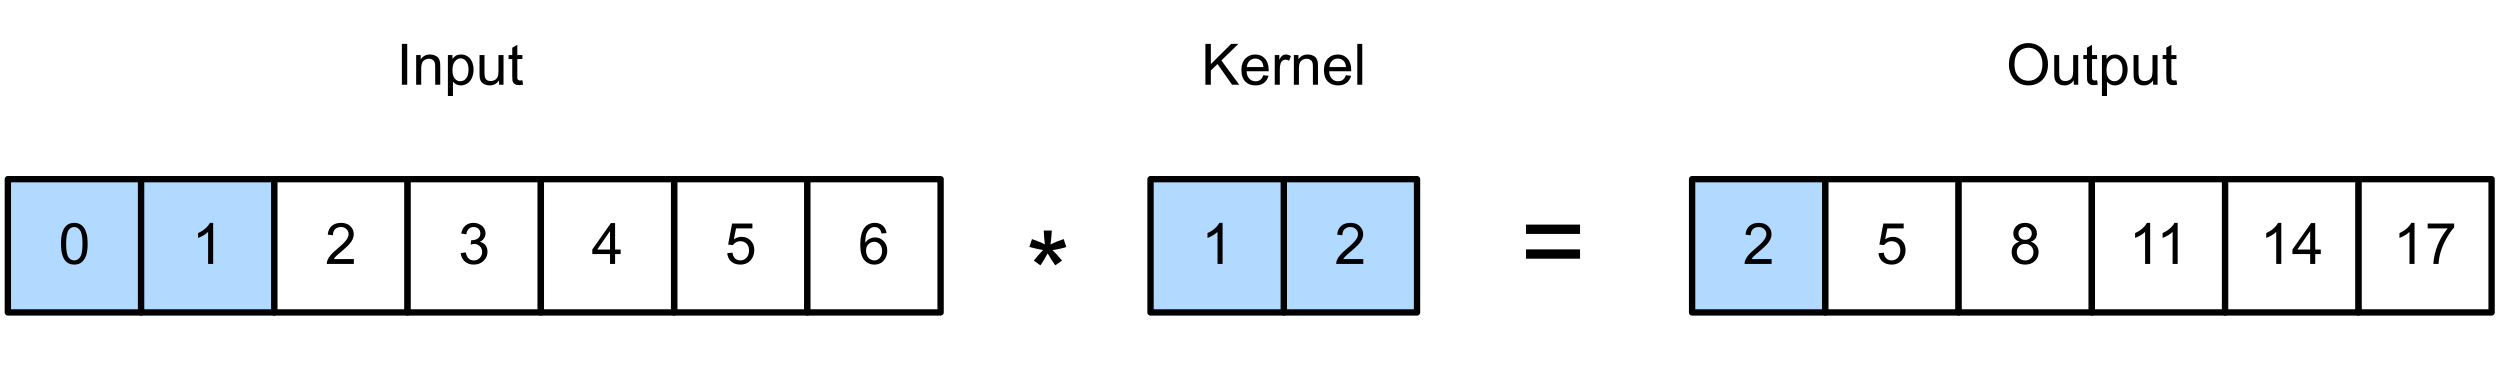
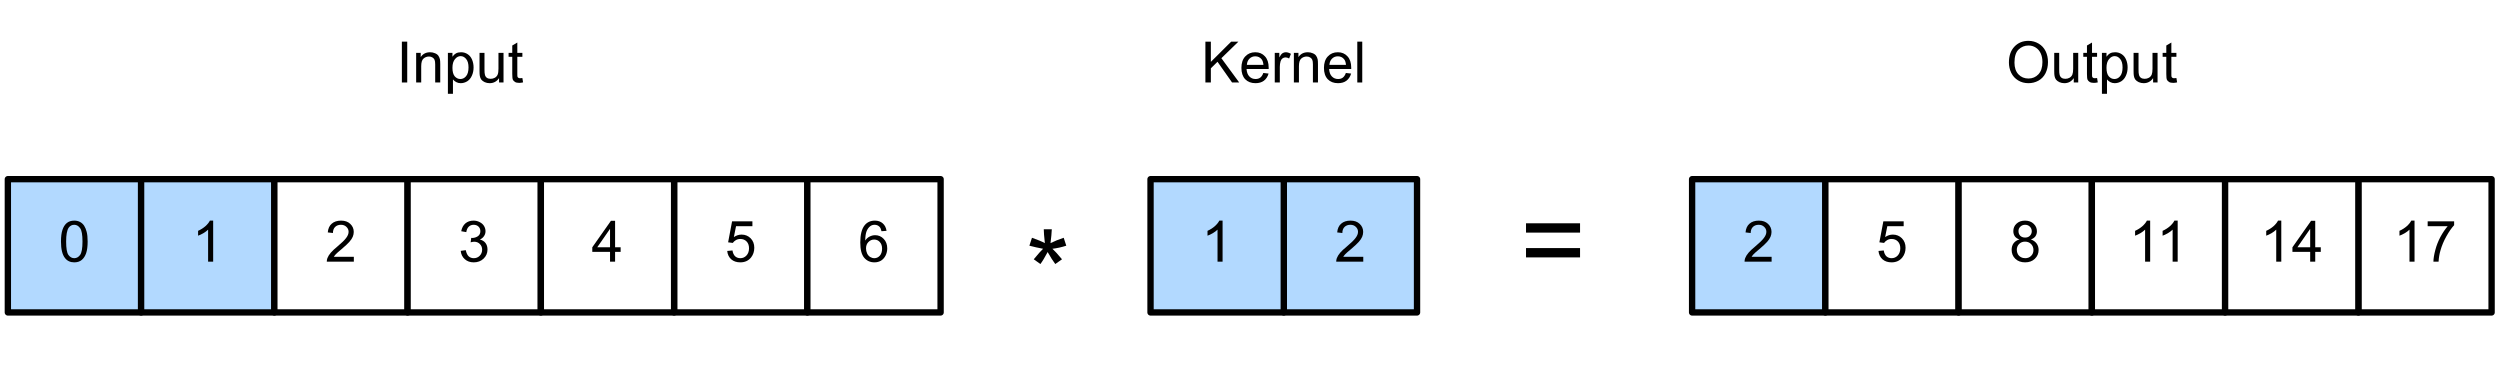
<svg xmlns="http://www.w3.org/2000/svg" xmlns:xlink="http://www.w3.org/1999/xlink" width="394pt" height="60pt" viewBox="0 0 394 60" version="1.1">
  <defs>
    <g>
      <symbol overflow="visible" id="glyph0-0">
        <path style="stroke:none;" d="M 2.25 0 L 2.25 -11.25 L 11.25 -11.25 L 11.25 0 Z M 2.531 -0.281 L 10.969 -0.281 L 10.969 -10.969 L 2.531 -10.969 Z M 2.531 -0.281 " />
      </symbol>
      <symbol overflow="visible" id="glyph0-1">
        <path style="stroke:none;" d="M 0.562 -10.516 L 0.969 -11.766 C 1.895 -11.441 2.57 -11.16 3 -10.922 C 2.883 -11.973 2.828 -12.703 2.828 -13.109 L 4.094 -13.109 C 4.07 -12.523 4.004 -11.797 3.891 -10.922 C 4.492 -11.223 5.188 -11.504 5.969 -11.766 L 6.375 -10.516 C 5.625 -10.273 4.895 -10.113 4.188 -10.031 C 4.539 -9.719 5.047 -9.164 5.703 -8.375 L 4.641 -7.625 C 4.297 -8.082 3.895 -8.711 3.438 -9.516 C 3 -8.68 2.617 -8.051 2.297 -7.625 L 1.25 -8.375 C 1.938 -9.207 2.426 -9.758 2.719 -10.031 C 1.957 -10.176 1.238 -10.336 0.562 -10.516 Z M 0.562 -10.516 " />
      </symbol>
      <symbol overflow="visible" id="glyph0-2">
        <path style="stroke:none;" d="M 9.516 -7.578 L 1 -7.578 L 1 -9.047 L 9.516 -9.047 Z M 9.516 -3.672 L 1 -3.672 L 1 -5.141 L 9.516 -5.141 Z M 9.516 -3.672 " />
      </symbol>
      <symbol overflow="visible" id="glyph1-0">
        <path style="stroke:none;" d="M 1.125 0 L 1.125 -5.625 L 5.625 -5.625 L 5.625 0 Z M 1.266 -0.141 L 5.484 -0.141 L 5.484 -5.484 L 1.266 -5.484 Z M 1.266 -0.141 " />
      </symbol>
      <symbol overflow="visible" id="glyph1-1">
        <path style="stroke:none;" d="M 0.375 -3.172 C 0.375 -3.93 0.453 -4.547 0.609 -5.016 C 0.766 -5.484 0.992 -5.844 1.297 -6.094 C 1.609 -6.344 2 -6.469 2.469 -6.469 C 2.82 -6.469 3.129 -6.395 3.391 -6.25 C 3.648 -6.113 3.863 -5.914 4.031 -5.656 C 4.195 -5.395 4.328 -5.078 4.422 -4.703 C 4.523 -4.328 4.578 -3.816 4.578 -3.172 C 4.578 -2.422 4.5 -1.812 4.344 -1.344 C 4.188 -0.883 3.953 -0.523 3.641 -0.266 C 3.336 -0.016 2.945 0.109 2.469 0.109 C 1.852 0.109 1.367 -0.113 1.016 -0.562 C 0.586 -1.094 0.375 -1.961 0.375 -3.172 Z M 1.188 -3.172 C 1.188 -2.117 1.305 -1.414 1.547 -1.062 C 1.797 -0.719 2.102 -0.547 2.469 -0.547 C 2.832 -0.547 3.141 -0.719 3.391 -1.062 C 3.641 -1.414 3.766 -2.117 3.766 -3.172 C 3.766 -4.234 3.641 -4.938 3.391 -5.281 C 3.141 -5.633 2.832 -5.812 2.469 -5.812 C 2.102 -5.812 1.812 -5.66 1.594 -5.359 C 1.32 -4.961 1.188 -4.234 1.188 -3.172 Z M 1.188 -3.172 " />
      </symbol>
      <symbol overflow="visible" id="glyph1-2">
        <path style="stroke:none;" d="M 3.359 0 L 2.562 0 L 2.562 -5.047 C 2.375 -4.859 2.125 -4.672 1.812 -4.484 C 1.5 -4.305 1.223 -4.176 0.984 -4.094 L 0.984 -4.859 C 1.422 -5.055 1.805 -5.301 2.141 -5.594 C 2.473 -5.895 2.707 -6.188 2.844 -6.469 L 3.359 -6.469 Z M 3.359 0 " />
      </symbol>
      <symbol overflow="visible" id="glyph1-3">
        <path style="stroke:none;" d="M 4.531 -0.766 L 4.531 0 L 0.266 0 C 0.266 -0.188 0.297 -0.367 0.359 -0.547 C 0.473 -0.836 0.648 -1.125 0.891 -1.406 C 1.129 -1.688 1.473 -2.008 1.922 -2.375 C 2.617 -2.957 3.086 -3.414 3.328 -3.75 C 3.578 -4.082 3.703 -4.398 3.703 -4.703 C 3.703 -5.016 3.586 -5.273 3.359 -5.484 C 3.141 -5.703 2.852 -5.812 2.5 -5.812 C 2.113 -5.812 1.805 -5.695 1.578 -5.469 C 1.348 -5.238 1.234 -4.922 1.234 -4.516 L 0.422 -4.609 C 0.473 -5.211 0.68 -5.672 1.047 -5.984 C 1.41 -6.305 1.898 -6.469 2.516 -6.469 C 3.129 -6.469 3.613 -6.297 3.969 -5.953 C 4.332 -5.609 4.516 -5.188 4.516 -4.688 C 4.516 -4.426 4.461 -4.172 4.359 -3.922 C 4.254 -3.672 4.078 -3.406 3.828 -3.125 C 3.586 -2.852 3.188 -2.477 2.625 -2 C 2.145 -1.602 1.836 -1.332 1.703 -1.188 C 1.566 -1.039 1.457 -0.898 1.375 -0.766 Z M 4.531 -0.766 " />
      </symbol>
      <symbol overflow="visible" id="glyph1-4">
        <path style="stroke:none;" d="M 0.375 -1.703 L 1.172 -1.812 C 1.266 -1.363 1.414 -1.039 1.625 -0.844 C 1.844 -0.645 2.113 -0.547 2.438 -0.547 C 2.801 -0.547 3.109 -0.672 3.359 -0.922 C 3.617 -1.18 3.75 -1.504 3.75 -1.891 C 3.75 -2.254 3.629 -2.551 3.391 -2.781 C 3.16 -3.02 2.863 -3.141 2.5 -3.141 C 2.344 -3.141 2.156 -3.109 1.938 -3.047 L 2.031 -3.75 C 2.082 -3.738 2.125 -3.734 2.156 -3.734 C 2.488 -3.734 2.789 -3.82 3.062 -4 C 3.332 -4.176 3.469 -4.445 3.469 -4.812 C 3.469 -5.102 3.367 -5.344 3.172 -5.531 C 2.973 -5.719 2.719 -5.812 2.406 -5.812 C 2.102 -5.812 1.848 -5.711 1.641 -5.516 C 1.441 -5.328 1.312 -5.039 1.25 -4.656 L 0.453 -4.797 C 0.555 -5.328 0.773 -5.738 1.109 -6.031 C 1.453 -6.32 1.879 -6.469 2.391 -6.469 C 2.742 -6.469 3.066 -6.391 3.359 -6.234 C 3.66 -6.086 3.891 -5.883 4.047 -5.625 C 4.203 -5.363 4.281 -5.086 4.281 -4.797 C 4.281 -4.516 4.203 -4.258 4.047 -4.031 C 3.898 -3.801 3.68 -3.617 3.391 -3.484 C 3.773 -3.398 4.07 -3.219 4.281 -2.938 C 4.488 -2.664 4.594 -2.32 4.594 -1.906 C 4.594 -1.344 4.383 -0.863 3.969 -0.469 C 3.562 -0.082 3.047 0.109 2.422 0.109 C 1.859 0.109 1.391 -0.055 1.016 -0.391 C 0.641 -0.723 0.426 -1.16 0.375 -1.703 Z M 0.375 -1.703 " />
      </symbol>
      <symbol overflow="visible" id="glyph1-5">
        <path style="stroke:none;" d="M 0.375 -1.688 L 1.203 -1.766 C 1.266 -1.359 1.406 -1.051 1.625 -0.844 C 1.852 -0.645 2.125 -0.547 2.438 -0.547 C 2.82 -0.547 3.145 -0.688 3.406 -0.969 C 3.676 -1.258 3.812 -1.641 3.812 -2.109 C 3.812 -2.566 3.68 -2.926 3.422 -3.188 C 3.172 -3.445 2.844 -3.578 2.438 -3.578 C 2.176 -3.578 1.941 -3.516 1.734 -3.391 C 1.535 -3.273 1.375 -3.129 1.25 -2.953 L 0.516 -3.047 L 1.141 -6.359 L 4.344 -6.359 L 4.344 -5.594 L 1.766 -5.594 L 1.422 -3.875 C 1.805 -4.133 2.211 -4.266 2.641 -4.266 C 3.203 -4.266 3.676 -4.07 4.062 -3.688 C 4.445 -3.301 4.641 -2.801 4.641 -2.188 C 4.641 -1.602 4.473 -1.098 4.141 -0.672 C 3.723 -0.148 3.156 0.109 2.438 0.109 C 1.852 0.109 1.375 -0.051 1 -0.375 C 0.633 -0.707 0.426 -1.145 0.375 -1.688 Z M 0.375 -1.688 " />
      </symbol>
      <symbol overflow="visible" id="glyph1-6">
        <path style="stroke:none;" d="M 4.484 -4.859 L 3.688 -4.797 C 3.625 -5.109 3.523 -5.336 3.391 -5.484 C 3.18 -5.703 2.922 -5.812 2.609 -5.812 C 2.348 -5.812 2.125 -5.742 1.938 -5.609 C 1.688 -5.422 1.488 -5.156 1.344 -4.812 C 1.207 -4.469 1.133 -3.973 1.125 -3.328 C 1.312 -3.609 1.539 -3.816 1.812 -3.953 C 2.094 -4.098 2.383 -4.172 2.688 -4.172 C 3.219 -4.172 3.664 -3.977 4.031 -3.594 C 4.406 -3.207 4.594 -2.707 4.594 -2.094 C 4.594 -1.688 4.504 -1.305 4.328 -0.953 C 4.148 -0.609 3.91 -0.344 3.609 -0.156 C 3.305 0.02 2.961 0.109 2.578 0.109 C 1.922 0.109 1.383 -0.129 0.969 -0.609 C 0.551 -1.098 0.344 -1.898 0.344 -3.016 C 0.344 -4.254 0.57 -5.16 1.031 -5.734 C 1.426 -6.223 1.969 -6.469 2.656 -6.469 C 3.156 -6.469 3.566 -6.32 3.891 -6.031 C 4.211 -5.75 4.41 -5.359 4.484 -4.859 Z M 1.25 -2.094 C 1.25 -1.812 1.305 -1.547 1.422 -1.297 C 1.535 -1.055 1.695 -0.867 1.906 -0.734 C 2.113 -0.609 2.332 -0.547 2.562 -0.547 C 2.895 -0.547 3.18 -0.676 3.422 -0.938 C 3.66 -1.207 3.781 -1.578 3.781 -2.047 C 3.781 -2.492 3.66 -2.844 3.422 -3.094 C 3.191 -3.352 2.895 -3.484 2.531 -3.484 C 2.176 -3.484 1.875 -3.352 1.625 -3.094 C 1.375 -2.844 1.25 -2.508 1.25 -2.094 Z M 1.25 -2.094 " />
      </symbol>
      <symbol overflow="visible" id="glyph1-7">
        <path style="stroke:none;" d="M 2.906 0 L 2.906 -1.547 L 0.109 -1.547 L 0.109 -2.266 L 3.047 -6.438 L 3.703 -6.438 L 3.703 -2.266 L 4.578 -2.266 L 4.578 -1.547 L 3.703 -1.547 L 3.703 0 Z M 2.906 -2.266 L 2.906 -5.172 L 0.891 -2.266 Z M 2.906 -2.266 " />
      </symbol>
      <symbol overflow="visible" id="glyph1-8">
        <path style="stroke:none;" d="M 0.422 -5.594 L 0.422 -6.359 L 4.594 -6.359 L 4.594 -5.75 C 4.188 -5.312 3.781 -4.727 3.375 -4 C 2.969 -3.281 2.656 -2.535 2.438 -1.766 C 2.281 -1.234 2.18 -0.645 2.141 0 L 1.328 0 C 1.336 -0.508 1.438 -1.117 1.625 -1.828 C 1.812 -2.547 2.082 -3.238 2.438 -3.906 C 2.801 -4.57 3.18 -5.133 3.578 -5.594 Z M 0.422 -5.594 " />
      </symbol>
      <symbol overflow="visible" id="glyph1-9">
        <path style="stroke:none;" d="M 1.594 -3.5 C 1.258 -3.613 1.016 -3.781 0.859 -4 C 0.703 -4.227 0.625 -4.5 0.625 -4.812 C 0.625 -5.281 0.789 -5.672 1.125 -5.984 C 1.469 -6.305 1.914 -6.469 2.469 -6.469 C 3.031 -6.469 3.484 -6.301 3.828 -5.969 C 4.172 -5.645 4.344 -5.25 4.344 -4.781 C 4.344 -4.488 4.266 -4.227 4.109 -4 C 3.953 -3.781 3.711 -3.613 3.391 -3.5 C 3.785 -3.363 4.086 -3.148 4.297 -2.859 C 4.504 -2.578 4.609 -2.238 4.609 -1.844 C 4.609 -1.289 4.41 -0.828 4.016 -0.453 C 3.629 -0.078 3.117 0.109 2.484 0.109 C 1.848 0.109 1.332 -0.078 0.938 -0.453 C 0.551 -0.828 0.359 -1.297 0.359 -1.859 C 0.359 -2.273 0.461 -2.625 0.672 -2.906 C 0.891 -3.195 1.195 -3.395 1.594 -3.5 Z M 1.438 -4.828 C 1.438 -4.523 1.531 -4.273 1.719 -4.078 C 1.914 -3.891 2.172 -3.797 2.484 -3.797 C 2.797 -3.797 3.047 -3.891 3.234 -4.078 C 3.43 -4.273 3.531 -4.516 3.531 -4.797 C 3.531 -5.078 3.43 -5.316 3.234 -5.516 C 3.035 -5.711 2.785 -5.812 2.484 -5.812 C 2.18 -5.812 1.93 -5.711 1.734 -5.516 C 1.535 -5.328 1.438 -5.098 1.438 -4.828 Z M 1.172 -1.859 C 1.172 -1.629 1.223 -1.41 1.328 -1.203 C 1.441 -0.992 1.602 -0.832 1.812 -0.719 C 2.02 -0.602 2.25 -0.547 2.5 -0.547 C 2.875 -0.547 3.18 -0.664 3.422 -0.906 C 3.672 -1.145 3.797 -1.453 3.797 -1.828 C 3.797 -2.211 3.672 -2.531 3.422 -2.781 C 3.172 -3.031 2.852 -3.156 2.469 -3.156 C 2.094 -3.156 1.781 -3.031 1.531 -2.781 C 1.289 -2.531 1.172 -2.223 1.172 -1.859 Z M 1.172 -1.859 " />
      </symbol>
      <symbol overflow="visible" id="glyph1-10">
        <path style="stroke:none;" d="M 0.844 0 L 0.844 -6.438 L 1.688 -6.438 L 1.688 0 Z M 0.844 0 " />
      </symbol>
      <symbol overflow="visible" id="glyph1-11">
        <path style="stroke:none;" d="M 0.594 0 L 0.594 -4.672 L 1.312 -4.672 L 1.312 -4 C 1.645 -4.508 2.141 -4.766 2.797 -4.766 C 3.078 -4.766 3.332 -4.711 3.562 -4.609 C 3.801 -4.516 3.977 -4.383 4.094 -4.219 C 4.207 -4.062 4.289 -3.867 4.344 -3.641 C 4.375 -3.492 4.391 -3.238 4.391 -2.875 L 4.391 0 L 3.594 0 L 3.594 -2.844 C 3.594 -3.164 3.562 -3.406 3.5 -3.562 C 3.438 -3.719 3.328 -3.844 3.172 -3.938 C 3.016 -4.039 2.832 -4.094 2.625 -4.094 C 2.289 -4.094 2 -3.984 1.75 -3.766 C 1.508 -3.555 1.391 -3.148 1.391 -2.547 L 1.391 0 Z M 0.594 0 " />
      </symbol>
      <symbol overflow="visible" id="glyph1-12">
        <path style="stroke:none;" d="M 0.594 1.781 L 0.594 -4.672 L 1.312 -4.672 L 1.312 -4.062 C 1.477 -4.301 1.664 -4.477 1.875 -4.594 C 2.094 -4.707 2.359 -4.766 2.672 -4.766 C 3.066 -4.766 3.414 -4.66 3.719 -4.453 C 4.02 -4.254 4.25 -3.969 4.406 -3.594 C 4.562 -3.219 4.641 -2.812 4.641 -2.375 C 4.641 -1.895 4.551 -1.461 4.375 -1.078 C 4.207 -0.691 3.961 -0.395 3.641 -0.188 C 3.316 0.008 2.973 0.109 2.609 0.109 C 2.348 0.109 2.113 0.051 1.906 -0.062 C 1.695 -0.176 1.523 -0.316 1.391 -0.484 L 1.391 1.781 Z M 1.312 -2.312 C 1.312 -1.707 1.43 -1.258 1.672 -0.969 C 1.922 -0.688 2.219 -0.547 2.562 -0.547 C 2.906 -0.547 3.203 -0.691 3.453 -0.984 C 3.711 -1.285 3.844 -1.75 3.844 -2.375 C 3.844 -2.969 3.719 -3.41 3.469 -3.703 C 3.227 -4.004 2.938 -4.156 2.594 -4.156 C 2.258 -4.156 1.961 -3.992 1.703 -3.672 C 1.441 -3.359 1.312 -2.906 1.312 -2.312 Z M 1.312 -2.312 " />
      </symbol>
      <symbol overflow="visible" id="glyph1-13">
        <path style="stroke:none;" d="M 3.656 0 L 3.656 -0.688 C 3.289 -0.156 2.797 0.109 2.172 0.109 C 1.898 0.109 1.645 0.055 1.406 -0.047 C 1.164 -0.16 0.984 -0.297 0.859 -0.453 C 0.742 -0.609 0.664 -0.801 0.625 -1.031 C 0.594 -1.188 0.578 -1.438 0.578 -1.781 L 0.578 -4.672 L 1.359 -4.672 L 1.359 -2.078 C 1.359 -1.66 1.379 -1.383 1.422 -1.25 C 1.461 -1.039 1.562 -0.875 1.719 -0.75 C 1.883 -0.633 2.086 -0.578 2.328 -0.578 C 2.566 -0.578 2.789 -0.633 3 -0.75 C 3.207 -0.875 3.352 -1.039 3.438 -1.25 C 3.52 -1.457 3.562 -1.766 3.562 -2.172 L 3.562 -4.672 L 4.359 -4.672 L 4.359 0 Z M 3.656 0 " />
      </symbol>
      <symbol overflow="visible" id="glyph1-14">
        <path style="stroke:none;" d="M 2.328 -0.703 L 2.438 -0.016 C 2.207 0.035 2.008 0.062 1.844 0.062 C 1.551 0.062 1.328 0.016 1.172 -0.078 C 1.016 -0.172 0.898 -0.289 0.828 -0.438 C 0.766 -0.582 0.734 -0.891 0.734 -1.359 L 0.734 -4.047 L 0.156 -4.047 L 0.156 -4.672 L 0.734 -4.672 L 0.734 -5.828 L 1.531 -6.297 L 1.531 -4.672 L 2.328 -4.672 L 2.328 -4.047 L 1.531 -4.047 L 1.531 -1.328 C 1.531 -1.098 1.539 -0.953 1.562 -0.891 C 1.594 -0.828 1.641 -0.773 1.703 -0.734 C 1.766 -0.691 1.852 -0.672 1.969 -0.672 C 2.062 -0.672 2.18 -0.68 2.328 -0.703 Z M 2.328 -0.703 " />
      </symbol>
      <symbol overflow="visible" id="glyph1-15">
        <path style="stroke:none;" d="M 0.438 -3.141 C 0.438 -4.203 0.723 -5.035 1.297 -5.641 C 1.867 -6.254 2.609 -6.562 3.516 -6.562 C 4.109 -6.562 4.645 -6.414 5.125 -6.125 C 5.602 -5.844 5.969 -5.445 6.219 -4.938 C 6.469 -4.426 6.594 -3.852 6.594 -3.219 C 6.594 -2.562 6.461 -1.973 6.203 -1.453 C 5.941 -0.941 5.566 -0.551 5.078 -0.281 C 4.598 -0.02 4.078 0.109 3.516 0.109 C 2.91 0.109 2.367 -0.035 1.891 -0.328 C 1.41 -0.617 1.047 -1.02 0.797 -1.531 C 0.555 -2.039 0.438 -2.578 0.438 -3.141 Z M 1.312 -3.125 C 1.312 -2.344 1.52 -1.727 1.938 -1.281 C 2.352 -0.844 2.879 -0.625 3.516 -0.625 C 4.148 -0.625 4.676 -0.848 5.094 -1.297 C 5.508 -1.742 5.719 -2.383 5.719 -3.219 C 5.719 -3.738 5.629 -4.191 5.453 -4.578 C 5.273 -4.973 5.016 -5.281 4.672 -5.5 C 4.328 -5.719 3.945 -5.828 3.531 -5.828 C 2.926 -5.828 2.406 -5.617 1.969 -5.203 C 1.531 -4.785 1.312 -4.094 1.312 -3.125 Z M 1.312 -3.125 " />
      </symbol>
      <symbol overflow="visible" id="glyph1-16">
        <path style="stroke:none;" d="M 0.656 0 L 0.656 -6.438 L 1.516 -6.438 L 1.516 -3.25 L 4.719 -6.438 L 5.859 -6.438 L 3.172 -3.828 L 5.984 0 L 4.859 0 L 2.562 -3.266 L 1.516 -2.234 L 1.516 0 Z M 0.656 0 " />
      </symbol>
      <symbol overflow="visible" id="glyph1-17">
        <path style="stroke:none;" d="M 3.781 -1.5 L 4.609 -1.406 C 4.473 -0.926 4.227 -0.551 3.875 -0.281 C 3.531 -0.02 3.086 0.109 2.547 0.109 C 1.867 0.109 1.328 -0.098 0.922 -0.516 C 0.523 -0.941 0.328 -1.535 0.328 -2.297 C 0.328 -3.078 0.531 -3.68 0.938 -4.109 C 1.344 -4.547 1.867 -4.766 2.516 -4.766 C 3.141 -4.766 3.645 -4.551 4.031 -4.125 C 4.426 -3.707 4.625 -3.113 4.625 -2.344 C 4.625 -2.289 4.625 -2.219 4.625 -2.125 L 1.141 -2.125 C 1.172 -1.613 1.316 -1.223 1.578 -0.953 C 1.836 -0.68 2.164 -0.547 2.562 -0.547 C 2.852 -0.547 3.098 -0.617 3.297 -0.766 C 3.504 -0.922 3.664 -1.164 3.781 -1.5 Z M 1.188 -2.781 L 3.797 -2.781 C 3.766 -3.176 3.664 -3.473 3.5 -3.672 C 3.25 -3.973 2.922 -4.125 2.516 -4.125 C 2.148 -4.125 1.844 -4 1.594 -3.75 C 1.352 -3.508 1.219 -3.188 1.188 -2.781 Z M 1.188 -2.781 " />
      </symbol>
      <symbol overflow="visible" id="glyph1-18">
        <path style="stroke:none;" d="M 0.578 0 L 0.578 -4.672 L 1.297 -4.672 L 1.297 -3.953 C 1.473 -4.285 1.641 -4.504 1.797 -4.609 C 1.953 -4.711 2.125 -4.766 2.312 -4.766 C 2.57 -4.766 2.844 -4.68 3.125 -4.516 L 2.844 -3.781 C 2.656 -3.895 2.461 -3.953 2.266 -3.953 C 2.098 -3.953 1.941 -3.898 1.797 -3.797 C 1.66 -3.691 1.562 -3.547 1.5 -3.359 C 1.414 -3.078 1.375 -2.77 1.375 -2.438 L 1.375 0 Z M 0.578 0 " />
      </symbol>
      <symbol overflow="visible" id="glyph1-19">
        <path style="stroke:none;" d="M 0.578 0 L 0.578 -6.438 L 1.359 -6.438 L 1.359 0 Z M 0.578 0 " />
      </symbol>
    </g>
  </defs>
  <g id="surface1">
-     <rect x="0" y="0" width="394" height="60" style="fill:rgb(100%,100%,100%);fill-opacity:1;stroke:none;" />
-     <rect x="0" y="0" width="394" height="60" style="fill:rgb(100%,100%,100%);fill-opacity:1;stroke:none;" />
    <g style="fill:rgb(0%,0%,0%);fill-opacity:1;">
-       <use xlink:href="#glyph0-1" x="161.67" y="49.443" />
+       <use xlink:href="#glyph0-1" x="161.67" y="49.238" />
    </g>
    <g style="fill:rgb(0%,0%,0%);fill-opacity:1;">
-       <use xlink:href="#glyph0-2" x="239.5" y="44.443" />
+       <use xlink:href="#glyph0-2" x="239.5" y="44.238" />
    </g>
-     <path style="fill-rule:nonzero;fill:rgb(69.803%,85.097%,100%);fill-opacity:1;stroke-width:1;stroke-linecap:round;stroke-linejoin:round;stroke:rgb(0%,0%,0%);stroke-opacity:1;stroke-miterlimit:10;" d="M -49.762 93.238 L -28.762 93.238 L -28.762 114.238 L -49.762 114.238 Z M -49.762 93.238 " transform="matrix(1,0,0,1,51,-65)" />
+     <path style="fill-rule:nonzero;fill:rgb(69.804%,85.098%,100%);fill-opacity:1;stroke-width:1;stroke-linecap:round;stroke-linejoin:round;stroke:rgb(0%,0%,0%);stroke-opacity:1;stroke-miterlimit:10;" d="M -49.762 93.238 L -28.762 93.238 L -28.762 114.238 L -49.762 114.238 Z M -49.762 93.238 " transform="matrix(1,0,0,1,51,-65)" />
    <g style="fill:rgb(0%,0%,0%);fill-opacity:1;">
-       <use xlink:href="#glyph1-1" x="9.235" y="41.591" />
+       <use xlink:href="#glyph1-1" x="9.235" y="41.238" />
    </g>
-     <path style="fill-rule:nonzero;fill:rgb(69.803%,85.097%,100%);fill-opacity:1;stroke-width:1;stroke-linecap:round;stroke-linejoin:round;stroke:rgb(0%,0%,0%);stroke-opacity:1;stroke-miterlimit:10;" d="M -28.762 93.238 L -7.762 93.238 L -7.762 114.238 L -28.762 114.238 Z M -28.762 93.238 " transform="matrix(1,0,0,1,51,-65)" />
+     <path style="fill-rule:nonzero;fill:rgb(69.804%,85.098%,100%);fill-opacity:1;stroke-width:1;stroke-linecap:round;stroke-linejoin:round;stroke:rgb(0%,0%,0%);stroke-opacity:1;stroke-miterlimit:10;" d="M -28.762 93.238 L -7.762 93.238 L -7.762 114.238 L -28.762 114.238 Z M -28.762 93.238 " transform="matrix(1,0,0,1,51,-65)" />
    <g style="fill:rgb(0%,0%,0%);fill-opacity:1;">
-       <use xlink:href="#glyph1-2" x="30.235" y="41.591" />
+       <use xlink:href="#glyph1-2" x="30.235" y="41.238" />
    </g>
    <path style="fill-rule:nonzero;fill:rgb(100%,100%,100%);fill-opacity:1;stroke-width:1;stroke-linecap:round;stroke-linejoin:round;stroke:rgb(0%,0%,0%);stroke-opacity:1;stroke-miterlimit:10;" d="M -7.762 93.238 L 13.238 93.238 L 13.238 114.238 L -7.762 114.238 Z M -7.762 93.238 " transform="matrix(1,0,0,1,51,-65)" />
    <g style="fill:rgb(0%,0%,0%);fill-opacity:1;">
-       <use xlink:href="#glyph1-3" x="51.235" y="41.591" />
+       <use xlink:href="#glyph1-3" x="51.235" y="41.238" />
    </g>
    <path style="fill-rule:nonzero;fill:rgb(100%,100%,100%);fill-opacity:1;stroke-width:1;stroke-linecap:round;stroke-linejoin:round;stroke:rgb(0%,0%,0%);stroke-opacity:1;stroke-miterlimit:10;" d="M 13.238 93.238 L 34.238 93.238 L 34.238 114.238 L 13.238 114.238 Z M 13.238 93.238 " transform="matrix(1,0,0,1,51,-65)" />
    <g style="fill:rgb(0%,0%,0%);fill-opacity:1;">
-       <use xlink:href="#glyph1-4" x="72.235" y="41.591" />
+       <use xlink:href="#glyph1-4" x="72.235" y="41.238" />
    </g>
    <path style="fill-rule:nonzero;fill:rgb(100%,100%,100%);fill-opacity:1;stroke-width:1;stroke-linecap:round;stroke-linejoin:round;stroke:rgb(0%,0%,0%);stroke-opacity:1;stroke-miterlimit:10;" d="M 55.238 93.238 L 76.238 93.238 L 76.238 114.238 L 55.238 114.238 Z M 55.238 93.238 " transform="matrix(1,0,0,1,51,-65)" />
    <g style="fill:rgb(0%,0%,0%);fill-opacity:1;">
-       <use xlink:href="#glyph1-5" x="114.235" y="41.591" />
+       <use xlink:href="#glyph1-5" x="114.235" y="41.238" />
    </g>
    <path style="fill-rule:nonzero;fill:rgb(100%,100%,100%);fill-opacity:1;stroke-width:1;stroke-linecap:round;stroke-linejoin:round;stroke:rgb(0%,0%,0%);stroke-opacity:1;stroke-miterlimit:10;" d="M 76.238 93.238 L 97.238 93.238 L 97.238 114.238 L 76.238 114.238 Z M 76.238 93.238 " transform="matrix(1,0,0,1,51,-65)" />
    <g style="fill:rgb(0%,0%,0%);fill-opacity:1;">
-       <use xlink:href="#glyph1-6" x="135.235" y="41.591" />
+       <use xlink:href="#glyph1-6" x="135.235" y="41.238" />
    </g>
    <path style="fill-rule:nonzero;fill:rgb(100%,100%,100%);fill-opacity:1;stroke-width:1;stroke-linecap:round;stroke-linejoin:round;stroke:rgb(0%,0%,0%);stroke-opacity:1;stroke-miterlimit:10;" d="M 34.238 93.238 L 55.238 93.238 L 55.238 114.238 L 34.238 114.238 Z M 34.238 93.238 " transform="matrix(1,0,0,1,51,-65)" />
    <g style="fill:rgb(0%,0%,0%);fill-opacity:1;">
-       <use xlink:href="#glyph1-7" x="93.235" y="41.591" />
+       <use xlink:href="#glyph1-7" x="93.235" y="41.238" />
    </g>
-     <path style="fill-rule:nonzero;fill:rgb(69.803%,85.097%,100%);fill-opacity:1;stroke-width:1;stroke-linecap:round;stroke-linejoin:round;stroke:rgb(0%,0%,0%);stroke-opacity:1;stroke-miterlimit:10;" d="M 151.324 93.238 L 172.324 93.238 L 172.324 114.238 L 151.324 114.238 Z M 151.324 93.238 " transform="matrix(1,0,0,1,51,-65)" />
+     <path style="fill-rule:nonzero;fill:rgb(69.804%,85.098%,100%);fill-opacity:1;stroke-width:1;stroke-linecap:round;stroke-linejoin:round;stroke:rgb(0%,0%,0%);stroke-opacity:1;stroke-miterlimit:10;" d="M 151.324 93.238 L 172.324 93.238 L 172.324 114.238 L 151.324 114.238 Z M 151.324 93.238 " transform="matrix(1,0,0,1,51,-65)" />
    <g style="fill:rgb(0%,0%,0%);fill-opacity:1;">
-       <use xlink:href="#glyph1-3" x="210.32" y="41.591" />
+       <use xlink:href="#glyph1-3" x="210.32" y="41.238" />
    </g>
-     <path style="fill-rule:nonzero;fill:rgb(69.803%,85.097%,100%);fill-opacity:1;stroke-width:1;stroke-linecap:round;stroke-linejoin:round;stroke:rgb(0%,0%,0%);stroke-opacity:1;stroke-miterlimit:10;" d="M 130.324 93.238 L 151.324 93.238 L 151.324 114.238 L 130.324 114.238 Z M 130.324 93.238 " transform="matrix(1,0,0,1,51,-65)" />
+     <path style="fill-rule:nonzero;fill:rgb(69.804%,85.098%,100%);fill-opacity:1;stroke-width:1;stroke-linecap:round;stroke-linejoin:round;stroke:rgb(0%,0%,0%);stroke-opacity:1;stroke-miterlimit:10;" d="M 130.324 93.238 L 151.324 93.238 L 151.324 114.238 L 130.324 114.238 Z M 130.324 93.238 " transform="matrix(1,0,0,1,51,-65)" />
    <g style="fill:rgb(0%,0%,0%);fill-opacity:1;">
-       <use xlink:href="#glyph1-2" x="189.32" y="41.591" />
+       <use xlink:href="#glyph1-2" x="189.32" y="41.238" />
    </g>
    <path style="fill-rule:nonzero;fill:rgb(100%,100%,100%);fill-opacity:1;stroke-width:1;stroke-linecap:round;stroke-linejoin:round;stroke:rgb(0%,0%,0%);stroke-opacity:1;stroke-miterlimit:10;" d="M 320.676 93.238 L 341.676 93.238 L 341.676 114.238 L 320.676 114.238 Z M 320.676 93.238 " transform="matrix(1,0,0,1,51,-65)" />
    <g style="fill:rgb(0%,0%,0%);fill-opacity:1;">
-       <use xlink:href="#glyph1-2" x="377.172" y="41.591" />
-       <use xlink:href="#glyph1-8" x="382.178" y="41.591" />
+       <use xlink:href="#glyph1-2" x="377.172" y="41.238" />
+       <use xlink:href="#glyph1-8" x="382.178" y="41.238" />
    </g>
-     <path style="fill-rule:nonzero;fill:rgb(69.803%,85.097%,100%);fill-opacity:1;stroke-width:1;stroke-linecap:round;stroke-linejoin:round;stroke:rgb(0%,0%,0%);stroke-opacity:1;stroke-miterlimit:10;" d="M 215.676 93.238 L 236.676 93.238 L 236.676 114.238 L 215.676 114.238 Z M 215.676 93.238 " transform="matrix(1,0,0,1,51,-65)" />
+     <path style="fill-rule:nonzero;fill:rgb(69.804%,85.098%,100%);fill-opacity:1;stroke-width:1;stroke-linecap:round;stroke-linejoin:round;stroke:rgb(0%,0%,0%);stroke-opacity:1;stroke-miterlimit:10;" d="M 215.676 93.238 L 236.676 93.238 L 236.676 114.238 L 215.676 114.238 Z M 215.676 93.238 " transform="matrix(1,0,0,1,51,-65)" />
    <g style="fill:rgb(0%,0%,0%);fill-opacity:1;">
-       <use xlink:href="#glyph1-3" x="274.675" y="41.591" />
+       <use xlink:href="#glyph1-3" x="274.675" y="41.238" />
    </g>
    <path style="fill-rule:nonzero;fill:rgb(100%,100%,100%);fill-opacity:1;stroke-width:1;stroke-linecap:round;stroke-linejoin:round;stroke:rgb(0%,0%,0%);stroke-opacity:1;stroke-miterlimit:10;" d="M 236.676 93.238 L 257.676 93.238 L 257.676 114.238 L 236.676 114.238 Z M 236.676 93.238 " transform="matrix(1,0,0,1,51,-65)" />
    <g style="fill:rgb(0%,0%,0%);fill-opacity:1;">
-       <use xlink:href="#glyph1-5" x="295.675" y="41.591" />
+       <use xlink:href="#glyph1-5" x="295.675" y="41.238" />
    </g>
    <path style="fill-rule:nonzero;fill:rgb(100%,100%,100%);fill-opacity:1;stroke-width:1;stroke-linecap:round;stroke-linejoin:round;stroke:rgb(0%,0%,0%);stroke-opacity:1;stroke-miterlimit:10;" d="M 257.676 93.238 L 278.676 93.238 L 278.676 114.238 L 257.676 114.238 Z M 257.676 93.238 " transform="matrix(1,0,0,1,51,-65)" />
    <g style="fill:rgb(0%,0%,0%);fill-opacity:1;">
-       <use xlink:href="#glyph1-9" x="316.675" y="41.591" />
+       <use xlink:href="#glyph1-9" x="316.675" y="41.238" />
    </g>
    <path style="fill-rule:nonzero;fill:rgb(100%,100%,100%);fill-opacity:1;stroke-width:1;stroke-linecap:round;stroke-linejoin:round;stroke:rgb(0%,0%,0%);stroke-opacity:1;stroke-miterlimit:10;" d="M 278.676 93.238 L 299.676 93.238 L 299.676 114.238 L 278.676 114.238 Z M 278.676 93.238 " transform="matrix(1,0,0,1,51,-65)" />
    <g style="fill:rgb(0%,0%,0%);fill-opacity:1;">
-       <use xlink:href="#glyph1-2" x="335.506" y="41.591" />
-       <use xlink:href="#glyph1-2" x="339.843" y="41.591" />
+       <use xlink:href="#glyph1-2" x="335.506" y="41.238" />
+       <use xlink:href="#glyph1-2" x="339.843" y="41.238" />
    </g>
    <path style="fill-rule:nonzero;fill:rgb(100%,100%,100%);fill-opacity:1;stroke-width:1;stroke-linecap:round;stroke-linejoin:round;stroke:rgb(0%,0%,0%);stroke-opacity:1;stroke-miterlimit:10;" d="M 299.676 93.238 L 320.676 93.238 L 320.676 114.238 L 299.676 114.238 Z M 299.676 93.238 " transform="matrix(1,0,0,1,51,-65)" />
    <g style="fill:rgb(0%,0%,0%);fill-opacity:1;">
-       <use xlink:href="#glyph1-2" x="356.172" y="41.591" />
-       <use xlink:href="#glyph1-7" x="361.178" y="41.591" />
+       <use xlink:href="#glyph1-2" x="356.172" y="41.238" />
+       <use xlink:href="#glyph1-7" x="361.178" y="41.238" />
    </g>
    <g style="fill:rgb(0%,0%,0%);fill-opacity:1;">
-       <use xlink:href="#glyph1-10" x="62.491" y="13.353" />
-       <use xlink:href="#glyph1-11" x="64.992" y="13.353" />
-       <use xlink:href="#glyph1-12" x="69.994" y="13.353" />
-       <use xlink:href="#glyph1-13" x="74.996" y="13.353" />
-       <use xlink:href="#glyph1-14" x="79.998" y="13.353" />
+       <use xlink:href="#glyph1-10" x="62.491" y="13" />
+       <use xlink:href="#glyph1-11" x="64.992" y="13" />
+       <use xlink:href="#glyph1-12" x="69.994" y="13" />
+       <use xlink:href="#glyph1-13" x="74.996" y="13" />
+       <use xlink:href="#glyph1-14" x="79.998" y="13" />
    </g>
    <g style="fill:rgb(0%,0%,0%);fill-opacity:1;">
-       <use xlink:href="#glyph1-15" x="316.169" y="13.353" />
-       <use xlink:href="#glyph1-13" x="323.169" y="13.353" />
-       <use xlink:href="#glyph1-14" x="328.171" y="13.353" />
-       <use xlink:href="#glyph1-12" x="330.671" y="13.353" />
-       <use xlink:href="#glyph1-13" x="335.673" y="13.353" />
-       <use xlink:href="#glyph1-14" x="340.676" y="13.353" />
+       <use xlink:href="#glyph1-15" x="316.168" y="13" />
+       <use xlink:href="#glyph1-13" x="323.169" y="13" />
+       <use xlink:href="#glyph1-14" x="328.171" y="13" />
+       <use xlink:href="#glyph1-12" x="330.671" y="13" />
+       <use xlink:href="#glyph1-13" x="335.673" y="13" />
+       <use xlink:href="#glyph1-14" x="340.675" y="13" />
    </g>
    <g style="fill:rgb(0%,0%,0%);fill-opacity:1;">
-       <use xlink:href="#glyph1-16" x="189.315" y="13.353" />
-       <use xlink:href="#glyph1-17" x="195.318" y="13.353" />
+       <use xlink:href="#glyph1-16" x="189.315" y="13" />
+       <use xlink:href="#glyph1-17" x="195.318" y="13" />
    </g>
    <g style="fill:rgb(0%,0%,0%);fill-opacity:1;">
-       <use xlink:href="#glyph1-18" x="200.324" y="13.353" />
-       <use xlink:href="#glyph1-11" x="203.321" y="13.353" />
+       <use xlink:href="#glyph1-18" x="200.324" y="13" />
+       <use xlink:href="#glyph1-11" x="203.321" y="13" />
    </g>
    <g style="fill:rgb(0%,0%,0%);fill-opacity:1;">
-       <use xlink:href="#glyph1-17" x="208.326" y="13.353" />
+       <use xlink:href="#glyph1-17" x="208.327" y="13" />
    </g>
    <g style="fill:rgb(0%,0%,0%);fill-opacity:1;">
-       <use xlink:href="#glyph1-19" x="213.332" y="13.353" />
+       <use xlink:href="#glyph1-19" x="213.332" y="13" />
    </g>
  </g>
</svg>
